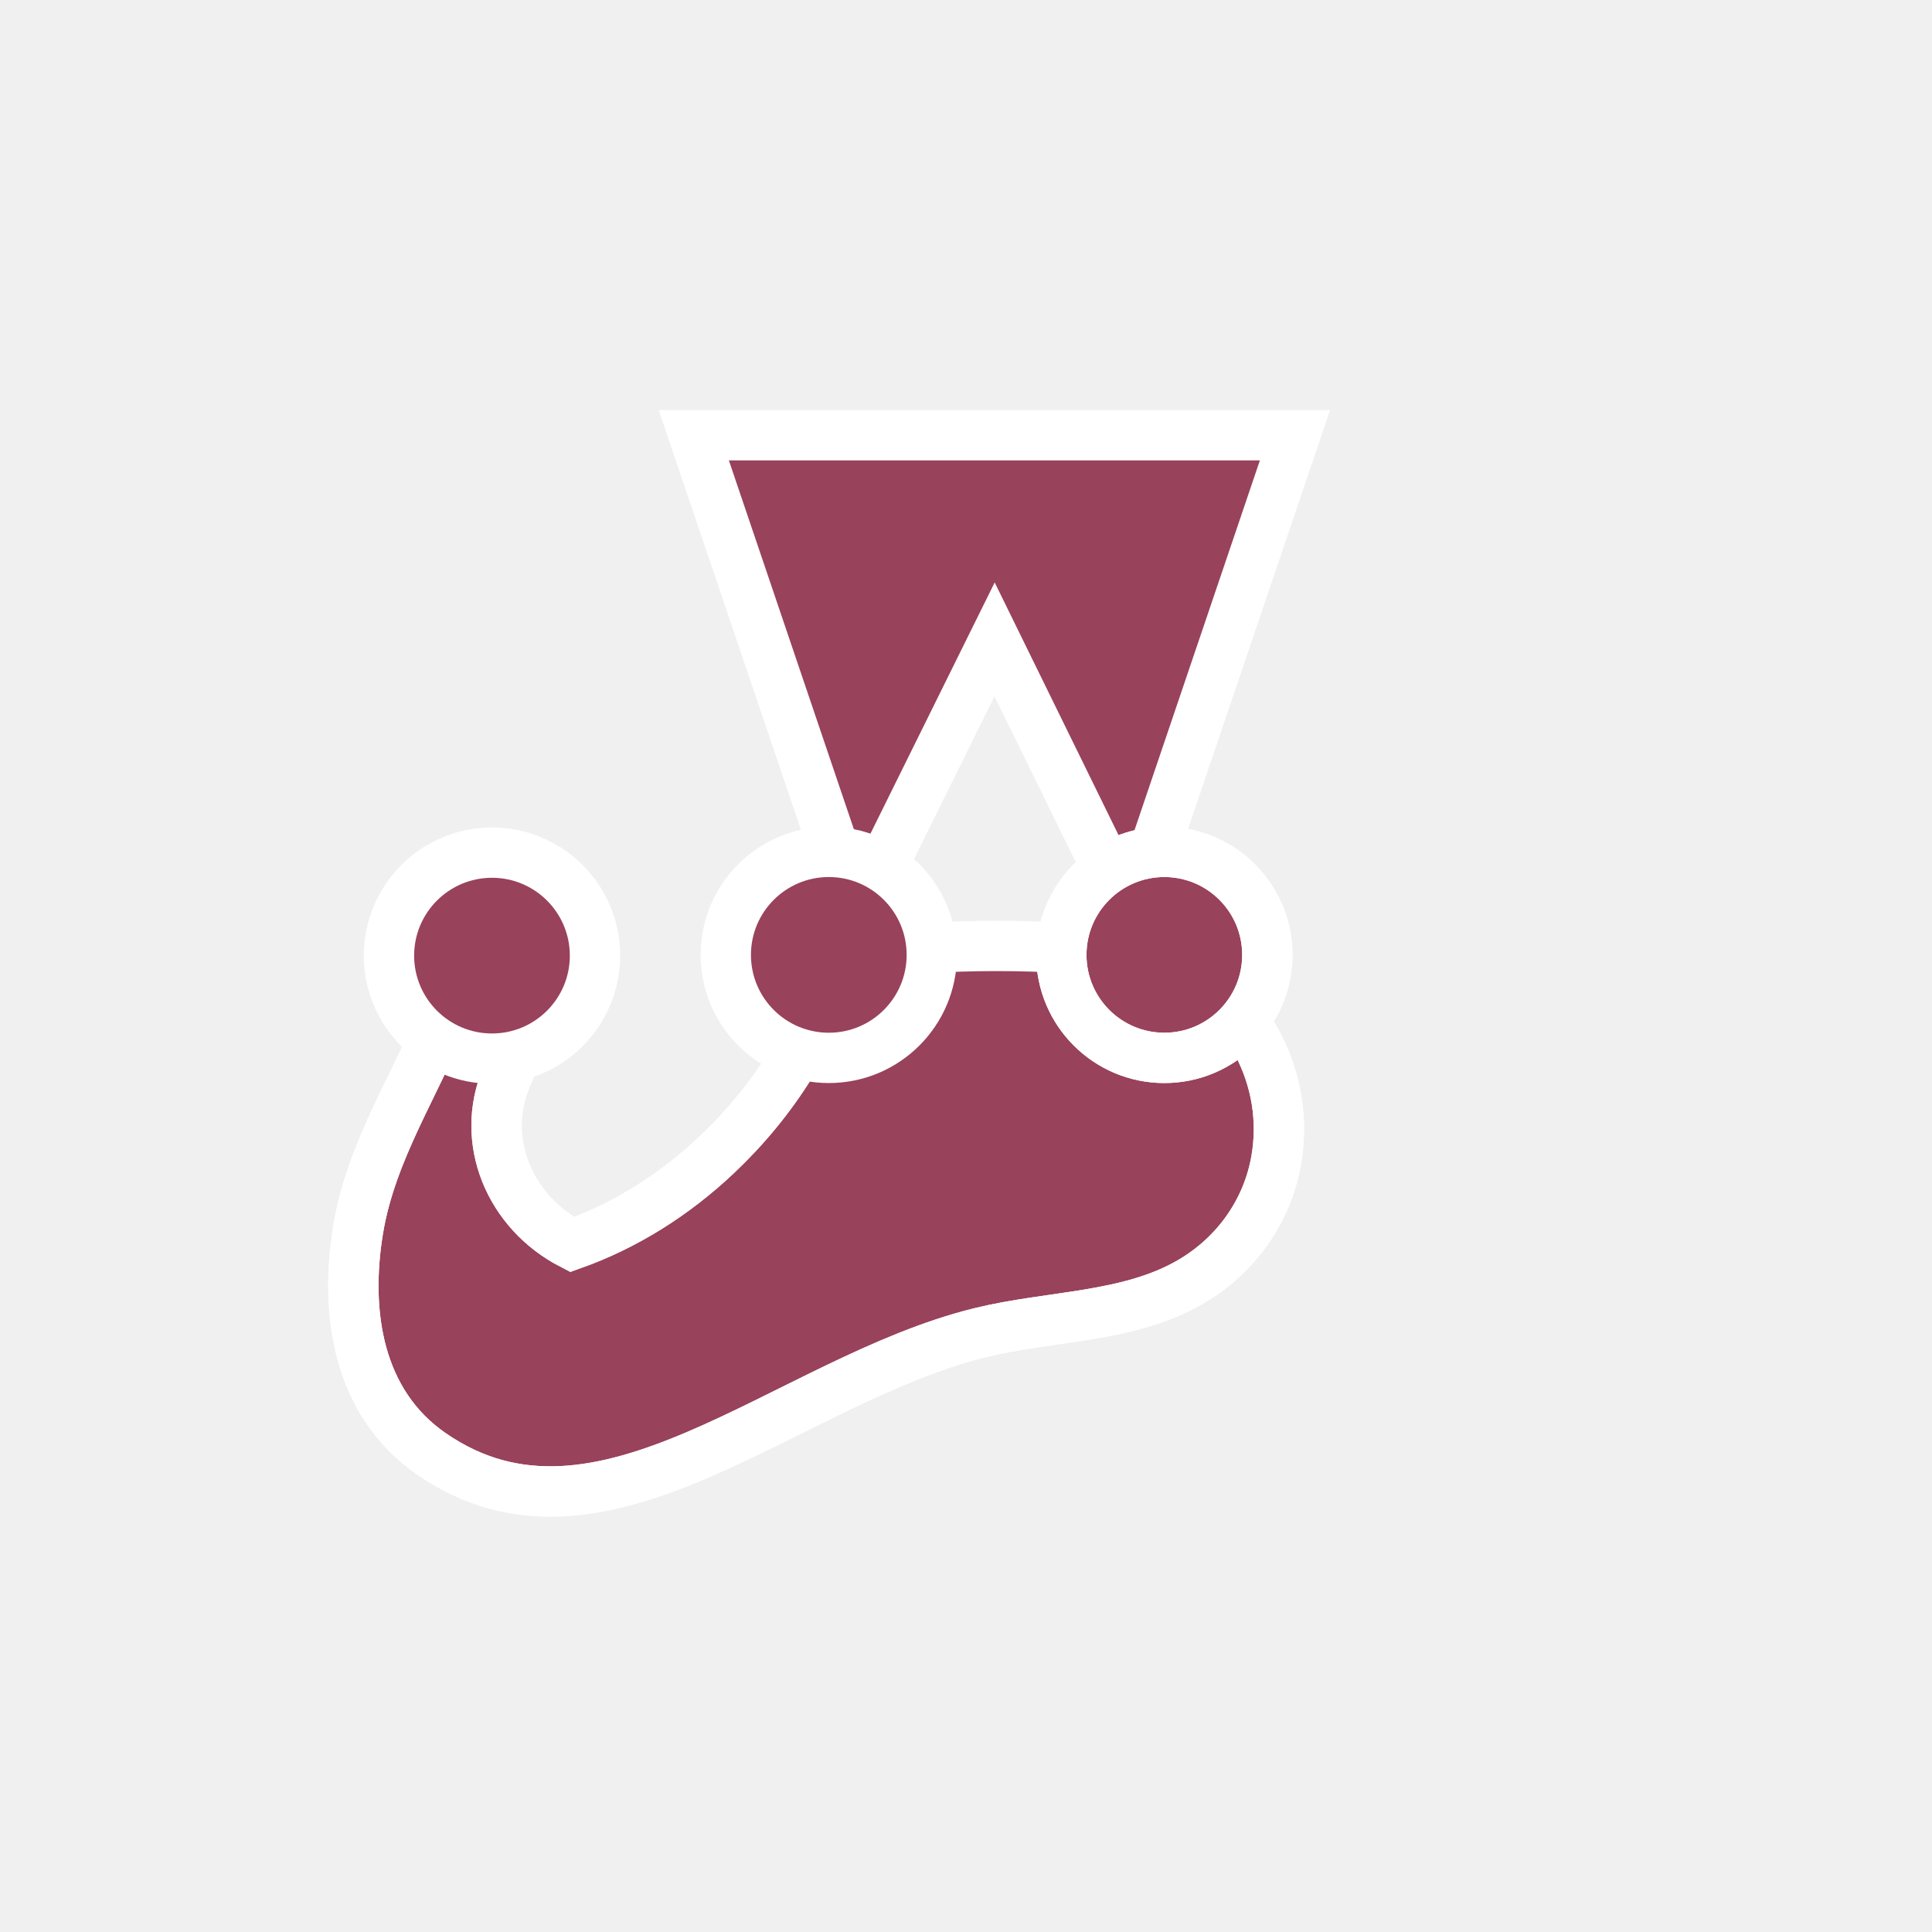
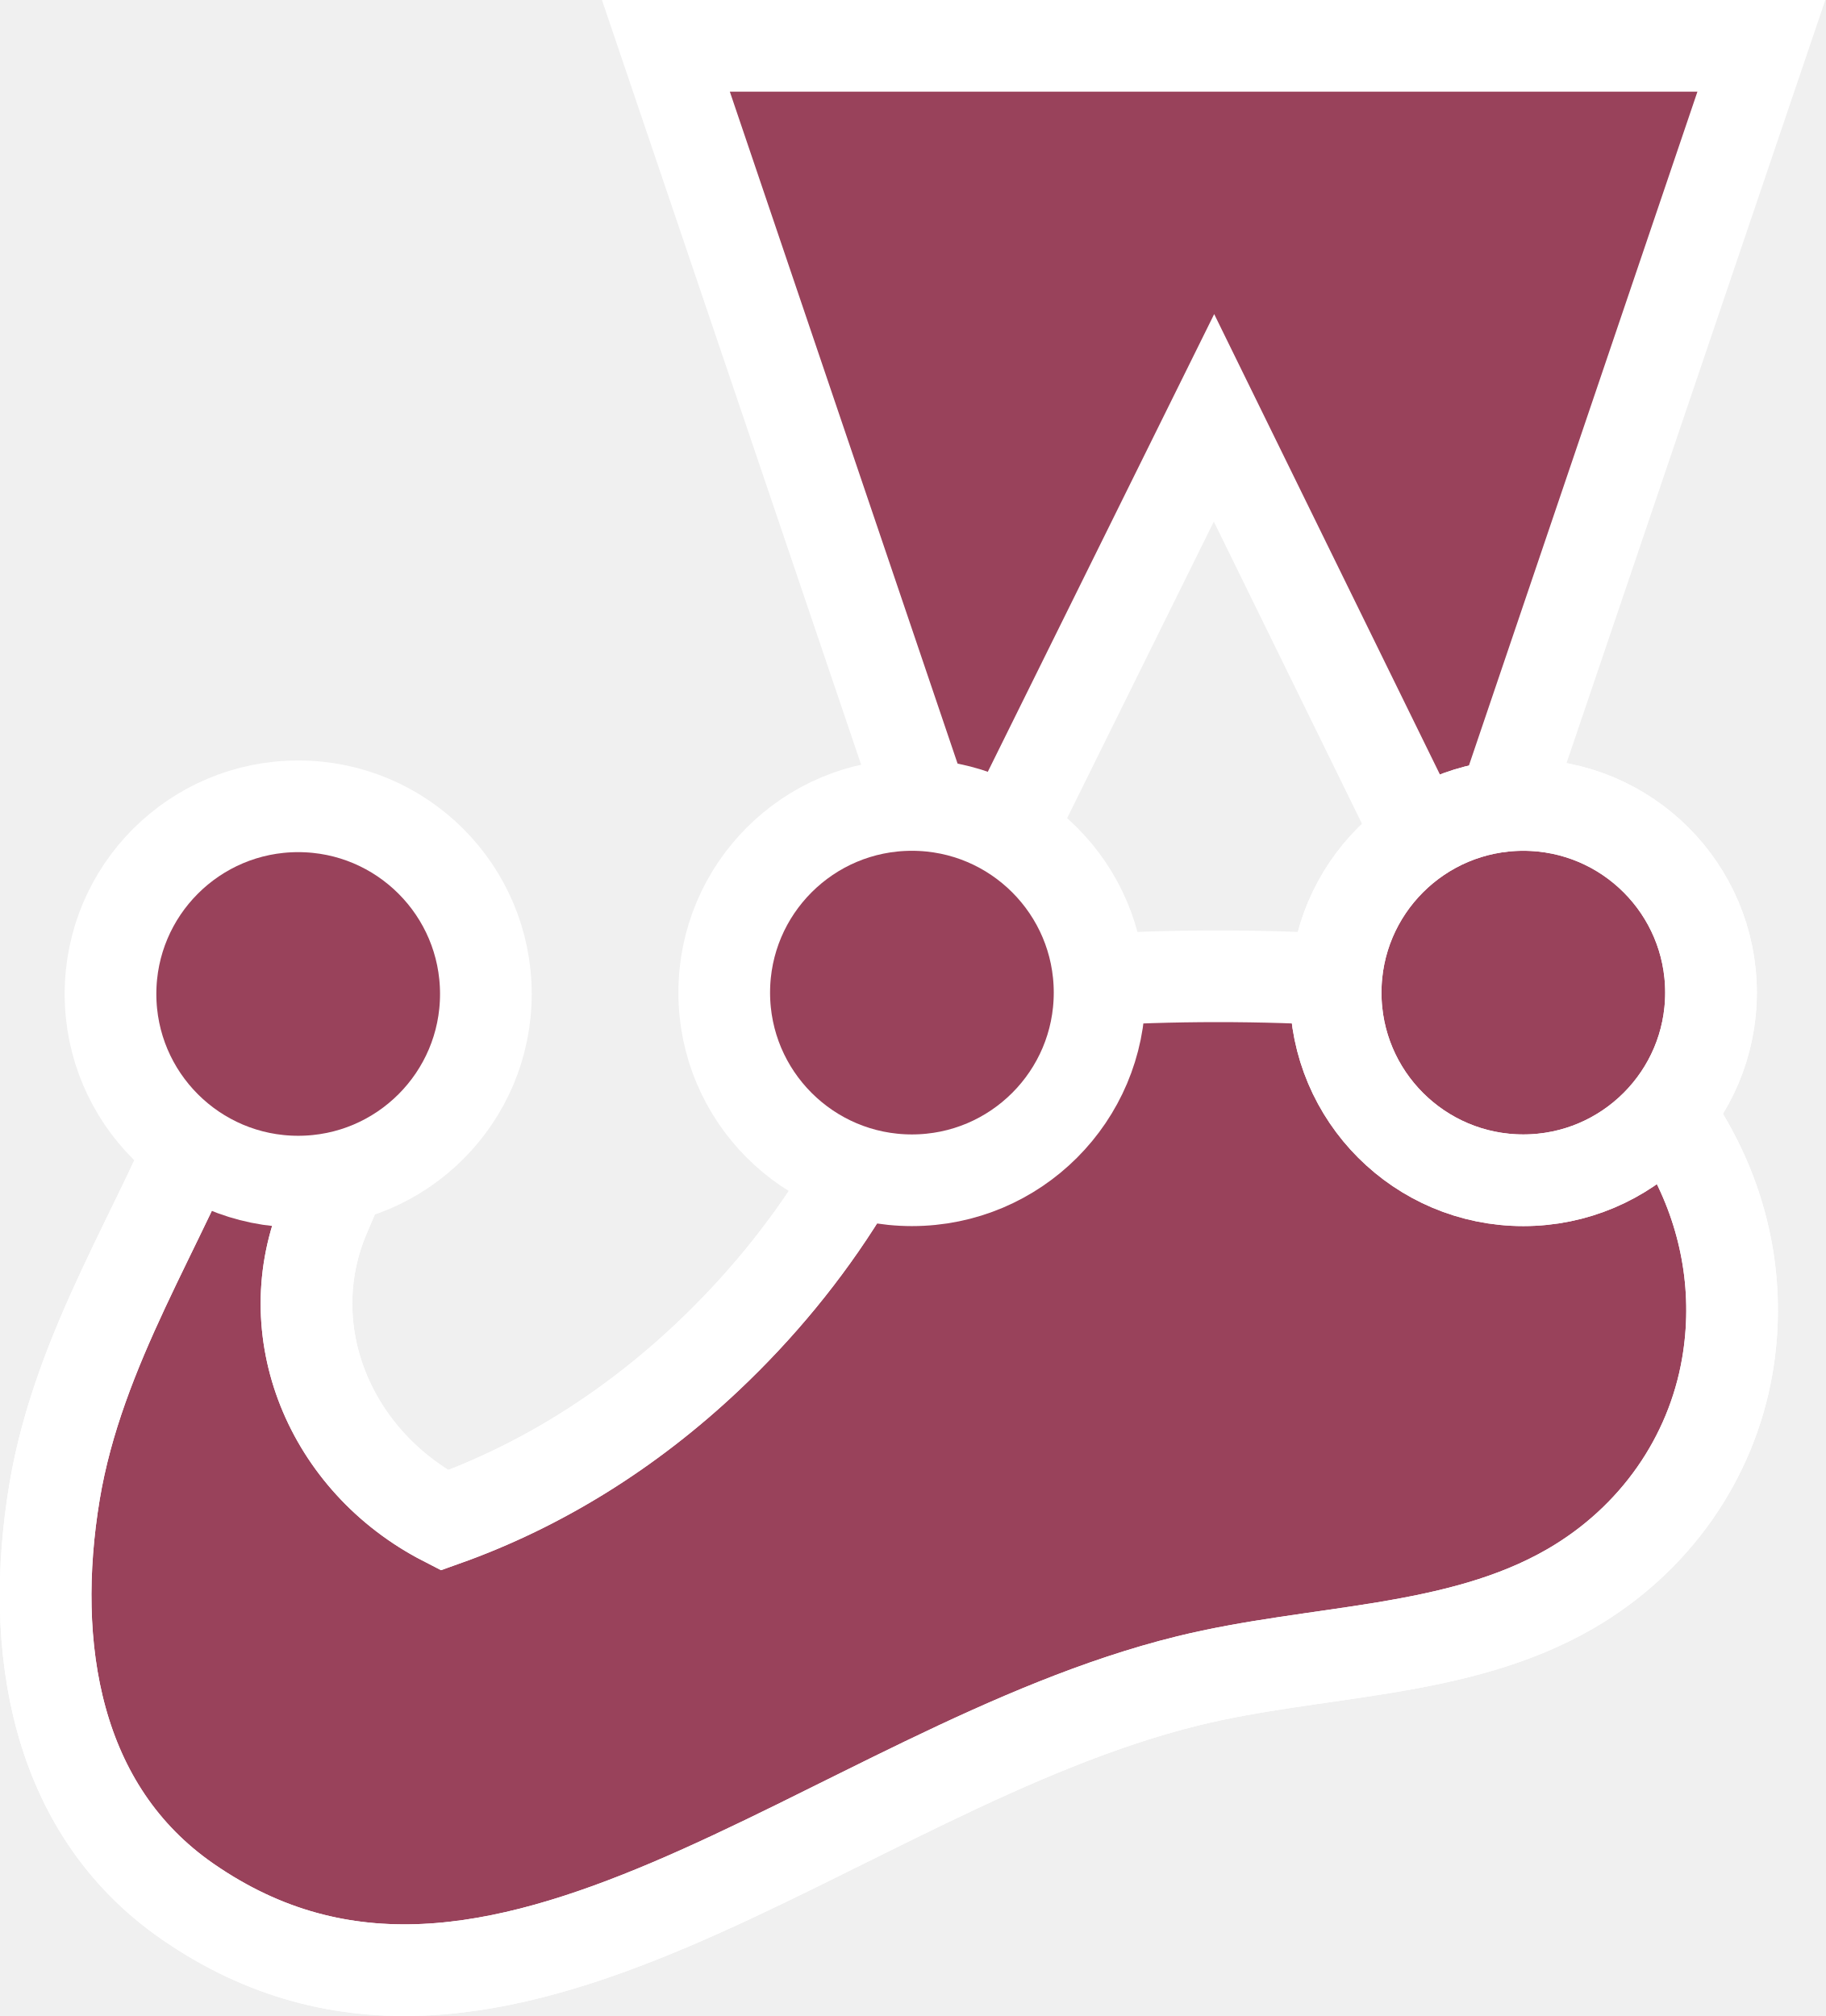
- <svg xmlns="http://www.w3.org/2000/svg" viewBox="0 0 768 768">
-   <path stroke="#FFF" stroke-width="20" d="M465.391 381.102c-.54.328-18.349-2.66-40.665-4.171-18.225-1.235-39.456-1.188-56.744-.017-14.019.949-32.438-6.098-34.639 2.277-8.238 31.351-25.963 58.655-48.511 79.928-16.963 16.003-36.377 28.138-57.375 35.615-24.999-12.842-36.805-41.404-26.152-66.447 8.449-19.863 18.28-41.74.13-46.745-13.213-3.644-20.468 9.013-25.547 22.545-9.73 25.923-28.219 52.748-33.488 84.521-5.562 33.542-.018 69.147 28.992 89.253 67.562 46.826 140.9-29.028 218.225-48.096 28.024-6.911 58.785-5.797 83.475-20.097 18.541-10.739 30.764-28.535 34.233-48.516 5.58-32.137-11.139-64.066-41.934-80.05z" fill="#99425b" />
-   <path fill="none" stroke="#FFF" stroke-width="20" d="M333.343 379.191c-8.238 31.351-25.963 58.655-48.511 79.928-16.963 16.003-36.377 28.138-57.376 35.615-24.999-12.842-36.805-41.404-26.152-66.447 8.449-19.863 18.28-41.74.13-46.745-13.213-3.644-20.468 9.013-25.547 22.545-9.73 25.923-28.219 52.748-33.488 84.521-5.562 33.542-.018 69.147 28.992 89.253 67.562 46.826 140.9-29.028 218.226-48.096 28.024-6.911 58.785-5.797 83.475-20.097 18.541-10.739 30.764-28.535 34.233-48.515 5.58-32.137-11.139-64.066-41.934-80.05" />
-   <path fill="#99425b" d="M395.364 254.17l54.321 110.812L514.778 173H275.789l64.943 191.641z" />
-   <path fill="none" stroke="#FFF" stroke-width="20" d="M395.364 254.17l54.321 110.812L514.777 173H275.789l64.943 191.641z" />
-   <circle cx="329.46" cy="379.583" r="40.945" fill="#99425b" />
-   <circle fill="none" stroke="#FFF" stroke-width="20" cx="329.46" cy="379.583" r="40.945" />
-   <circle stroke="#FFF" stroke-width="20" cx="462.844" cy="379.583" r="40.945" fill="#99425b" />
-   <circle fill="none" stroke="#FFF" cx="462.844" cy="379.583" r="40.945" stroke-width="20" />
-   <circle cx="195.571" cy="379.877" r="40.945" fill="#99425b" />
-   <circle fill="none" stroke="#FFF" stroke-width="20" cx="195.571" cy="379.877" r="40.945" />
+ <svg xmlns="http://www.w3.org/2000/svg" viewBox="0 0 398.208 439.881" width="398.208" height="439.881">
+   <path d="M334.872 218.102c-.54.328-18.349-2.66-40.665-4.171-18.225-1.235-39.456-1.188-56.744-.017-14.019.949-32.438-6.098-34.639 2.277-8.238 31.351-25.963 58.655-48.511 79.928-16.963 16.003-36.377 28.138-57.375 35.615-24.999-12.842-36.805-41.404-26.152-66.447 8.449-19.863 18.28-41.74.13-46.745-13.213-3.644-20.468 9.013-25.547 22.545-9.73 25.923-28.219 52.748-33.488 84.521-5.562 33.542-.018 69.147 28.992 89.253 67.562 46.826 140.9-29.028 218.225-48.096 28.024-6.911 58.785-5.797 83.475-20.097 18.541-10.739 30.764-28.535 34.233-48.516 5.58-32.137-11.139-64.066-41.934-80.05z" fill="#99425b" stroke="#fff" stroke-width="20" />
+   <path d="M202.824 216.191c-8.238 31.351-25.963 58.655-48.511 79.928-16.963 16.003-36.377 28.138-57.376 35.615-24.999-12.842-36.805-41.404-26.152-66.447 8.449-19.863 18.28-41.74.13-46.745-13.213-3.644-20.468 9.013-25.547 22.545-9.73 25.923-28.219 52.748-33.488 84.521-5.562 33.542-.018 69.147 28.992 89.253 67.562 46.826 140.9-29.028 218.226-48.096 28.024-6.911 58.785-5.797 83.475-20.097 18.541-10.739 30.764-28.535 34.233-48.515 5.58-32.137-11.139-64.066-41.934-80.05" fill="none" stroke="#fff" stroke-width="20" />
+   <path d="M264.845 91.17l54.321 110.812L384.259 10h-238.989l64.943 191.641z" fill="#99425b" />
+   <path d="M264.845 91.17l54.321 110.812L384.258 10h-238.988l64.943 191.641z" fill="none" stroke="#fff" stroke-width="20" />
+   <circle cx="198.941" cy="216.583" r="40.945" fill="#99425b" />
+   <circle cx="198.941" cy="216.583" r="40.945" fill="none" stroke="#fff" stroke-width="20" />
+   <circle cx="332.325" cy="216.583" r="40.945" fill="#99425b" stroke="#fff" stroke-width="20" />
+   <circle cx="332.325" cy="216.583" r="40.945" fill="none" stroke="#fff" stroke-width="20" />
+   <circle cx="65.052" cy="216.877" r="40.945" fill="#99425b" />
+   <circle cx="65.052" cy="216.877" r="40.945" fill="none" stroke="#fff" stroke-width="20" />
</svg>
